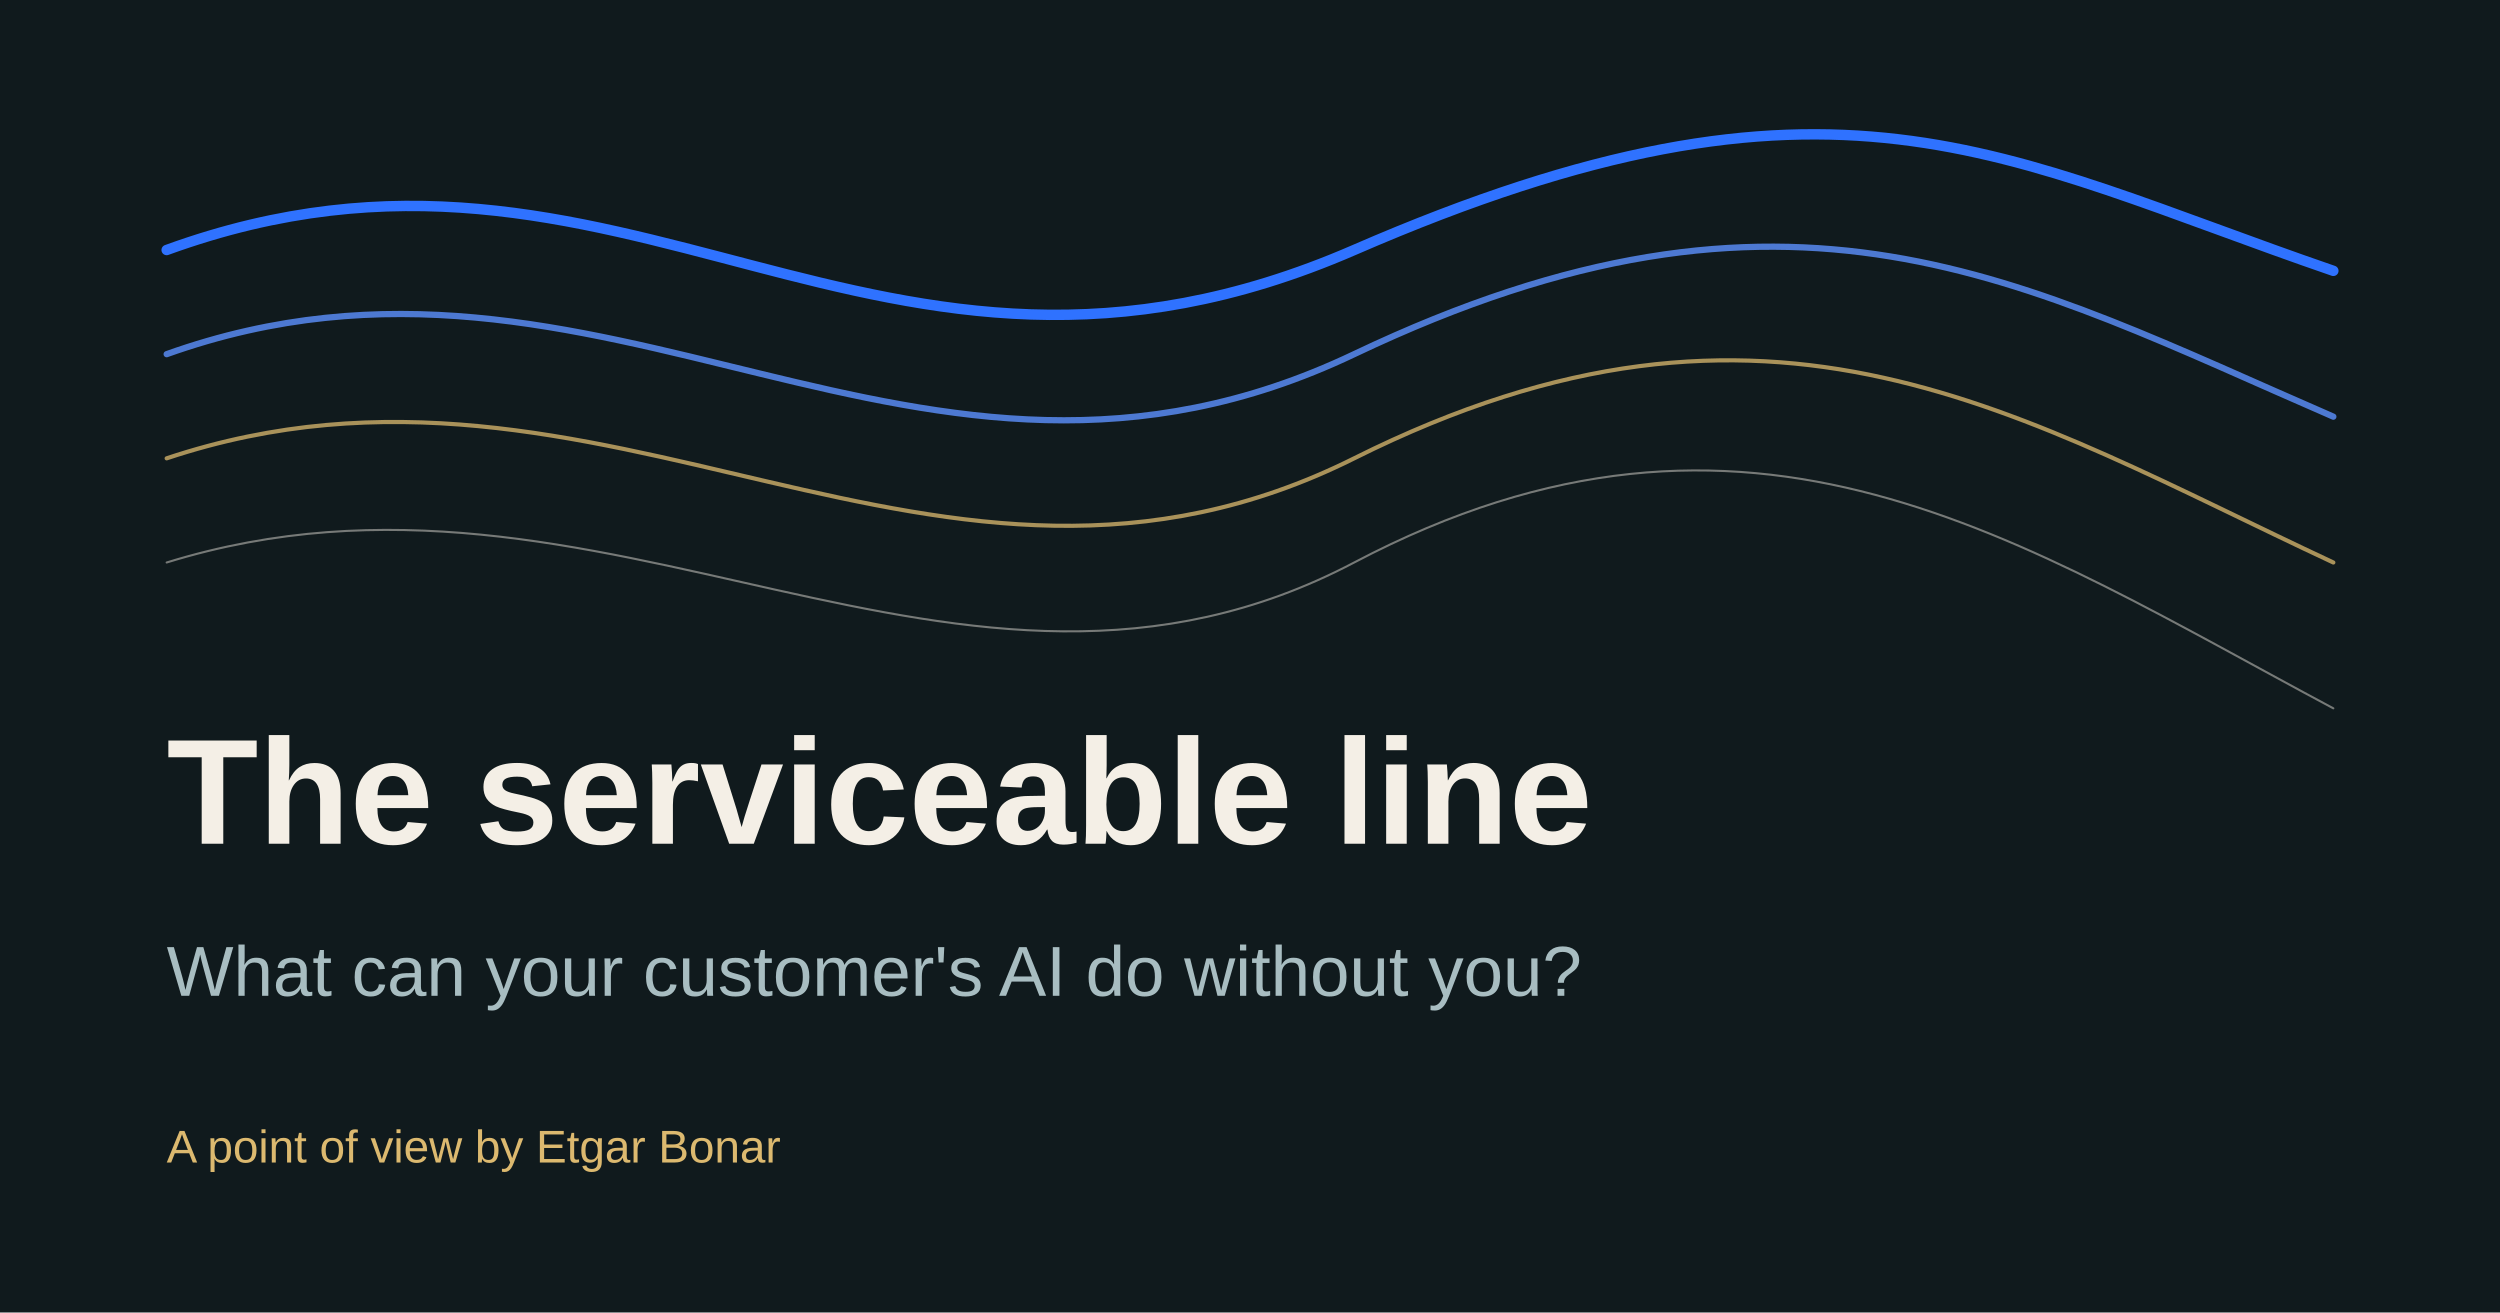
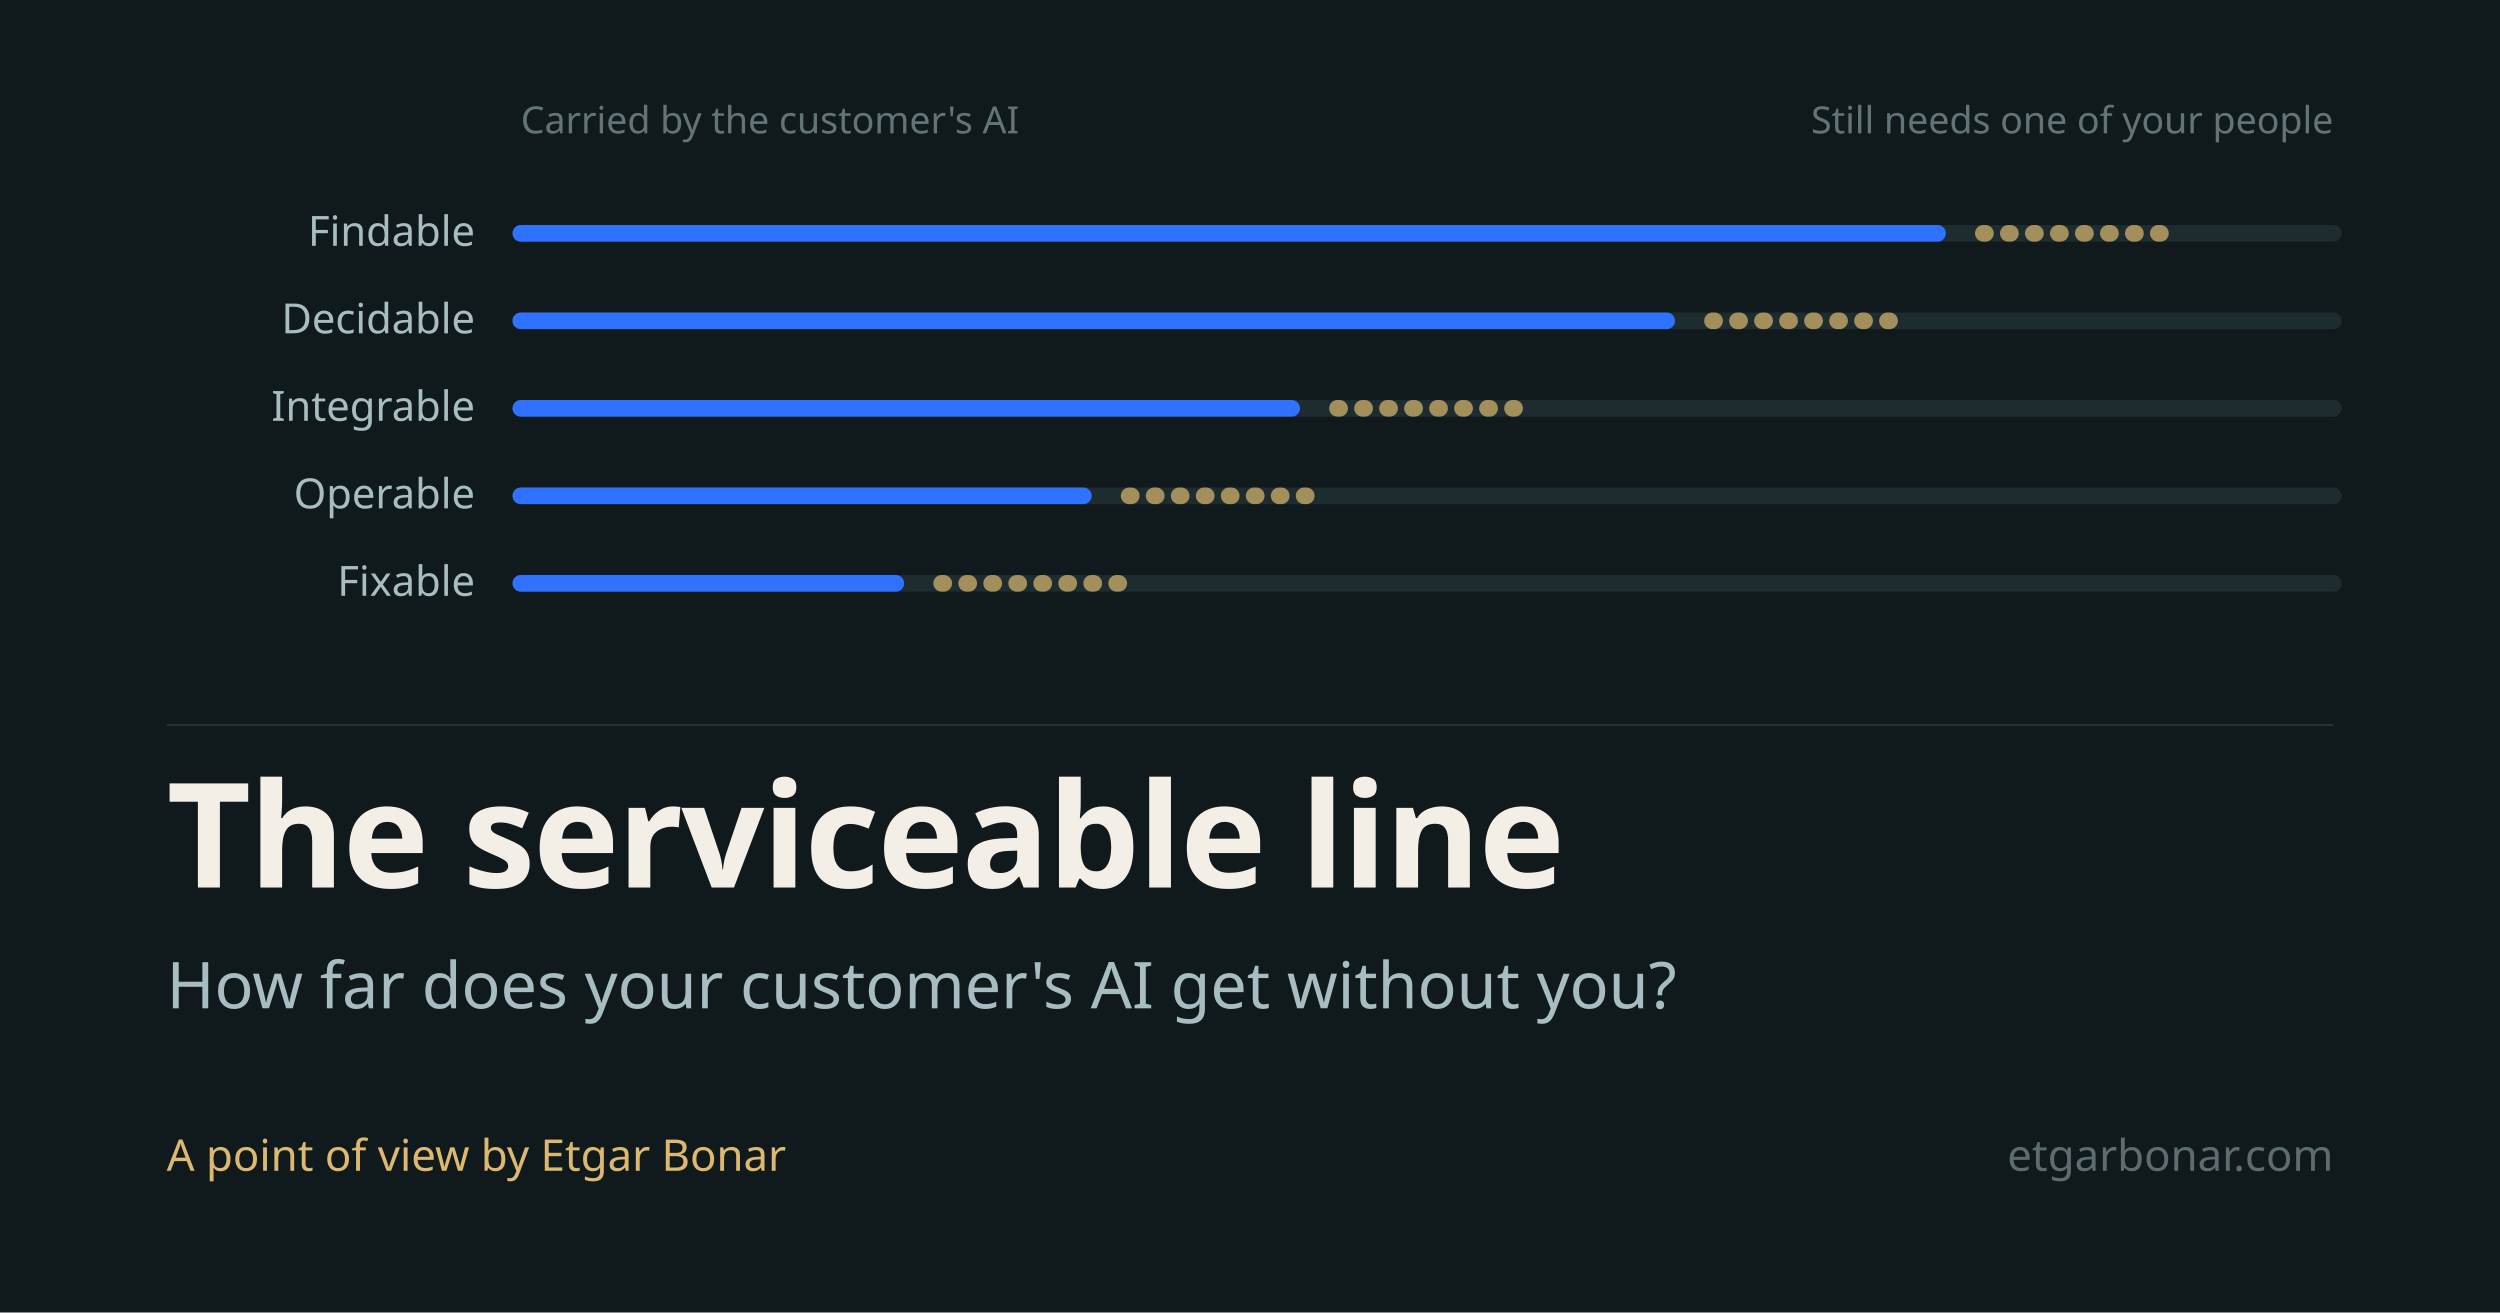
- <svg xmlns="http://www.w3.org/2000/svg" width="1200" height="630" viewBox="0 0 1200 630" role="img" aria-labelledby="title desc">
+ <svg xmlns="http://www.w3.org/2000/svg" width="1200" height="630" viewBox="0 0 1200 630" role="img" aria-labelledby="cardtitle carddesc">
  <rect width="1200" height="630" fill="#101a1d" />
-   <g fill="none" stroke-linecap="round">
-     <path d="M80 120C300 40 420 220 650 120s310-45 470 10" stroke="#2f72ff" stroke-width="5" />
-     <path d="M80 170C290 95 440 270 650 170s320-35 470 30" stroke="#5d91ff" stroke-width="3" opacity=".8" />
-     <path d="M80 220C290 150 450 320 650 220s320-20 470 50" stroke="#dcb96f" stroke-width="2" opacity=".75" />
-     <path d="M80 270C290 205 460 370 650 270s320-10 470 70" stroke="#f4efe6" stroke-width="1" opacity=".45" />
+   <g font-family="Noto Sans, Liberation Sans, Arial, Helvetica, sans-serif" font-size="18" fill="#a8bdc1" opacity=".55">
+     <text x="250" y="64">Carried by the customer's AI</text>
+     <text x="1120" y="64" text-anchor="end">Still needs one of your people</text>
  </g>
-   <text x="80" y="405" font-family="Arial, sans-serif" font-size="72" font-weight="700" fill="#f4efe6">The serviceable line</text>
-   <text x="80" y="478" font-family="Arial, sans-serif" font-size="34" fill="#a8bdc1">What can your customer's AI do without you?</text>
-   <text x="80" y="558" font-family="Arial, sans-serif" font-size="22" fill="#dcb96f">A point of view by Etgar Bonar</text>
+   <g font-family="Noto Sans, Liberation Sans, Arial, Helvetica, sans-serif" font-size="20" fill="#a8bdc1" text-anchor="end">
+     <text x="228" y="118">Findable</text>
+     <text x="228" y="160">Decidable</text>
+     <text x="228" y="202">Integrable</text>
+     <text x="228" y="244">Operable</text>
+     <text x="228" y="286">Fixable</text>
+   </g>
+   <g stroke="#1e2b2f" stroke-width="8" stroke-linecap="round">
+     <path d="M250 112H1120" />
+     <path d="M250 154H1120" />
+     <path d="M250 196H1120" />
+     <path d="M250 238H1120" />
+     <path d="M250 280H1120" />
+   </g>
+   <g stroke="#2f72ff" stroke-width="8" stroke-linecap="round">
+     <path d="M250 112H930" />
+     <path d="M250 154H800" />
+     <path d="M250 196H620" />
+     <path d="M250 238H520" />
+     <path d="M250 280H430" />
+   </g>
+   <g stroke="#dcb96f" stroke-width="8" stroke-linecap="round" stroke-dasharray="1 11" opacity=".7">
+     <path d="M952 112H1042" />
+     <path d="M822 154H912" />
+     <path d="M642 196H732" />
+     <path d="M542 238H632" />
+     <path d="M452 280H542" />
+   </g>
+   <path d="M80 348H1120" stroke="#233236" stroke-width="1" />
+   <text x="80" y="426" font-family="Noto Sans, Liberation Sans, Arial, Helvetica, sans-serif" font-size="70" font-weight="700" letter-spacing="-1" fill="#f4efe6">The serviceable line</text>
+   <text x="80" y="484" font-family="Noto Sans, Liberation Sans, Arial, Helvetica, sans-serif" font-size="31" fill="#a8bdc1">How far does your customer's AI get without you?</text>
+   <text x="80" y="562" font-family="Noto Sans, Liberation Sans, Arial, Helvetica, sans-serif" font-size="21" fill="#dcb96f">A point of view by Etgar Bonar</text>
+   <text x="1120" y="562" text-anchor="end" font-family="Noto Sans, Liberation Sans, Arial, Helvetica, sans-serif" font-size="21" fill="#a8bdc1" opacity=".5">etgarbonar.com</text>
</svg>
